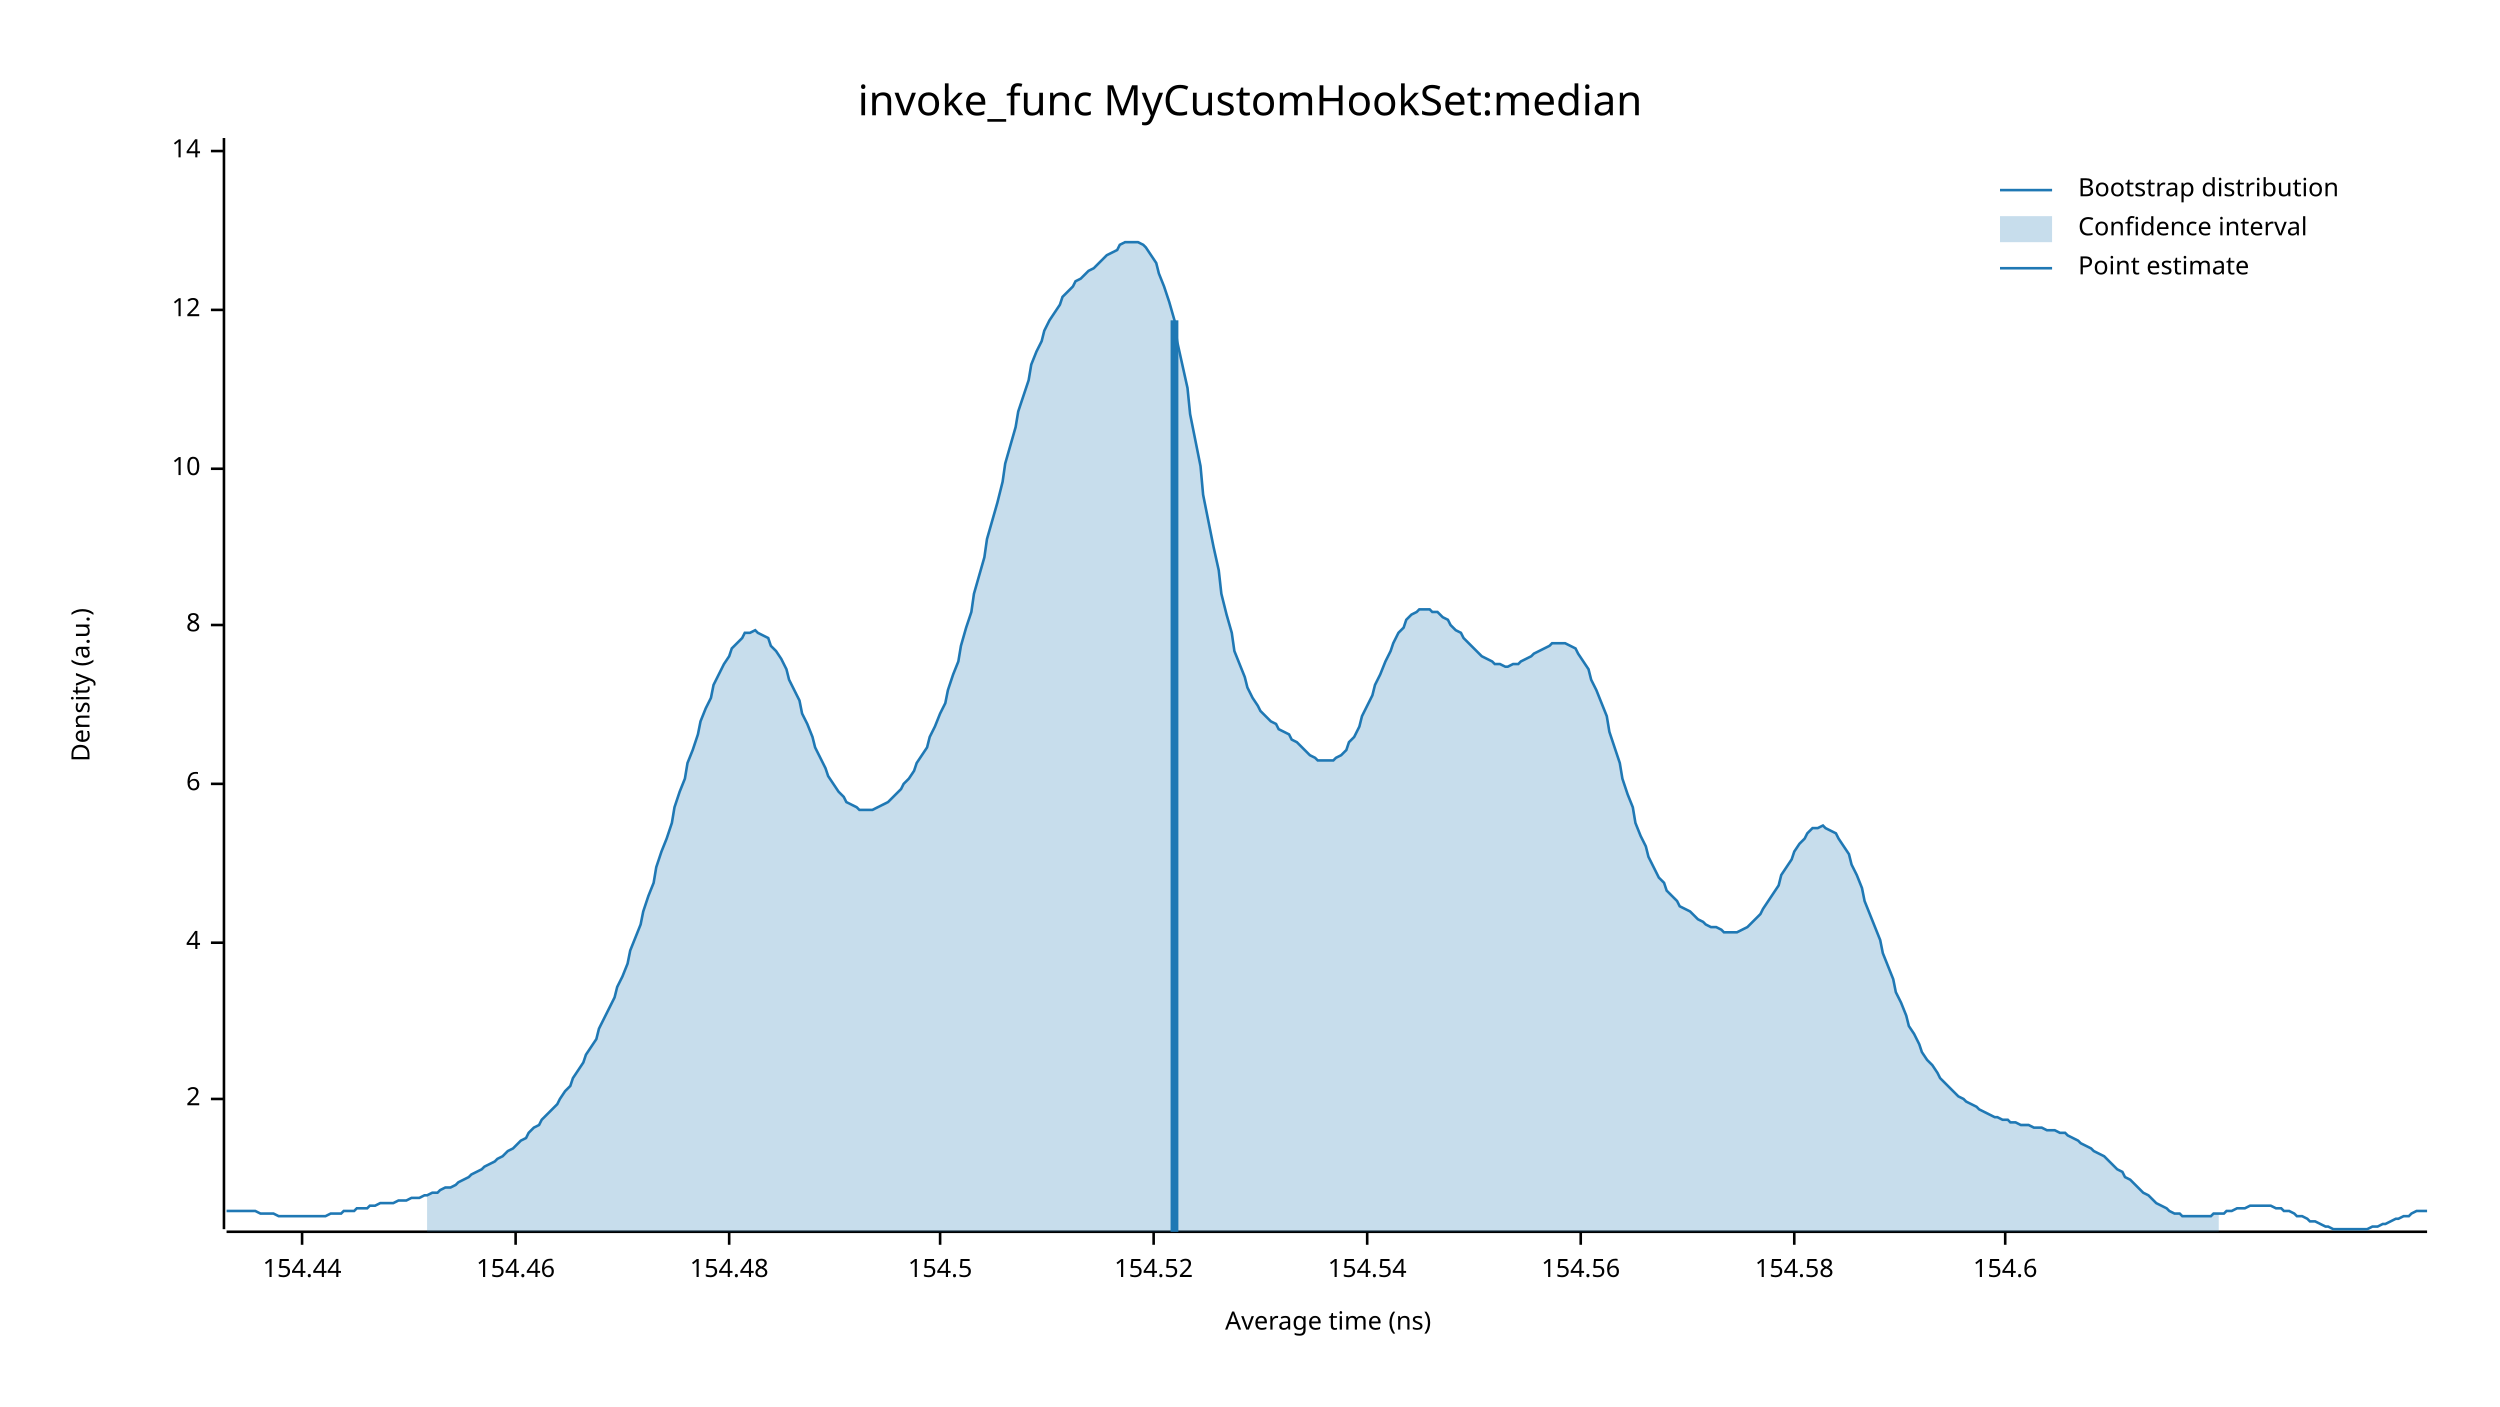
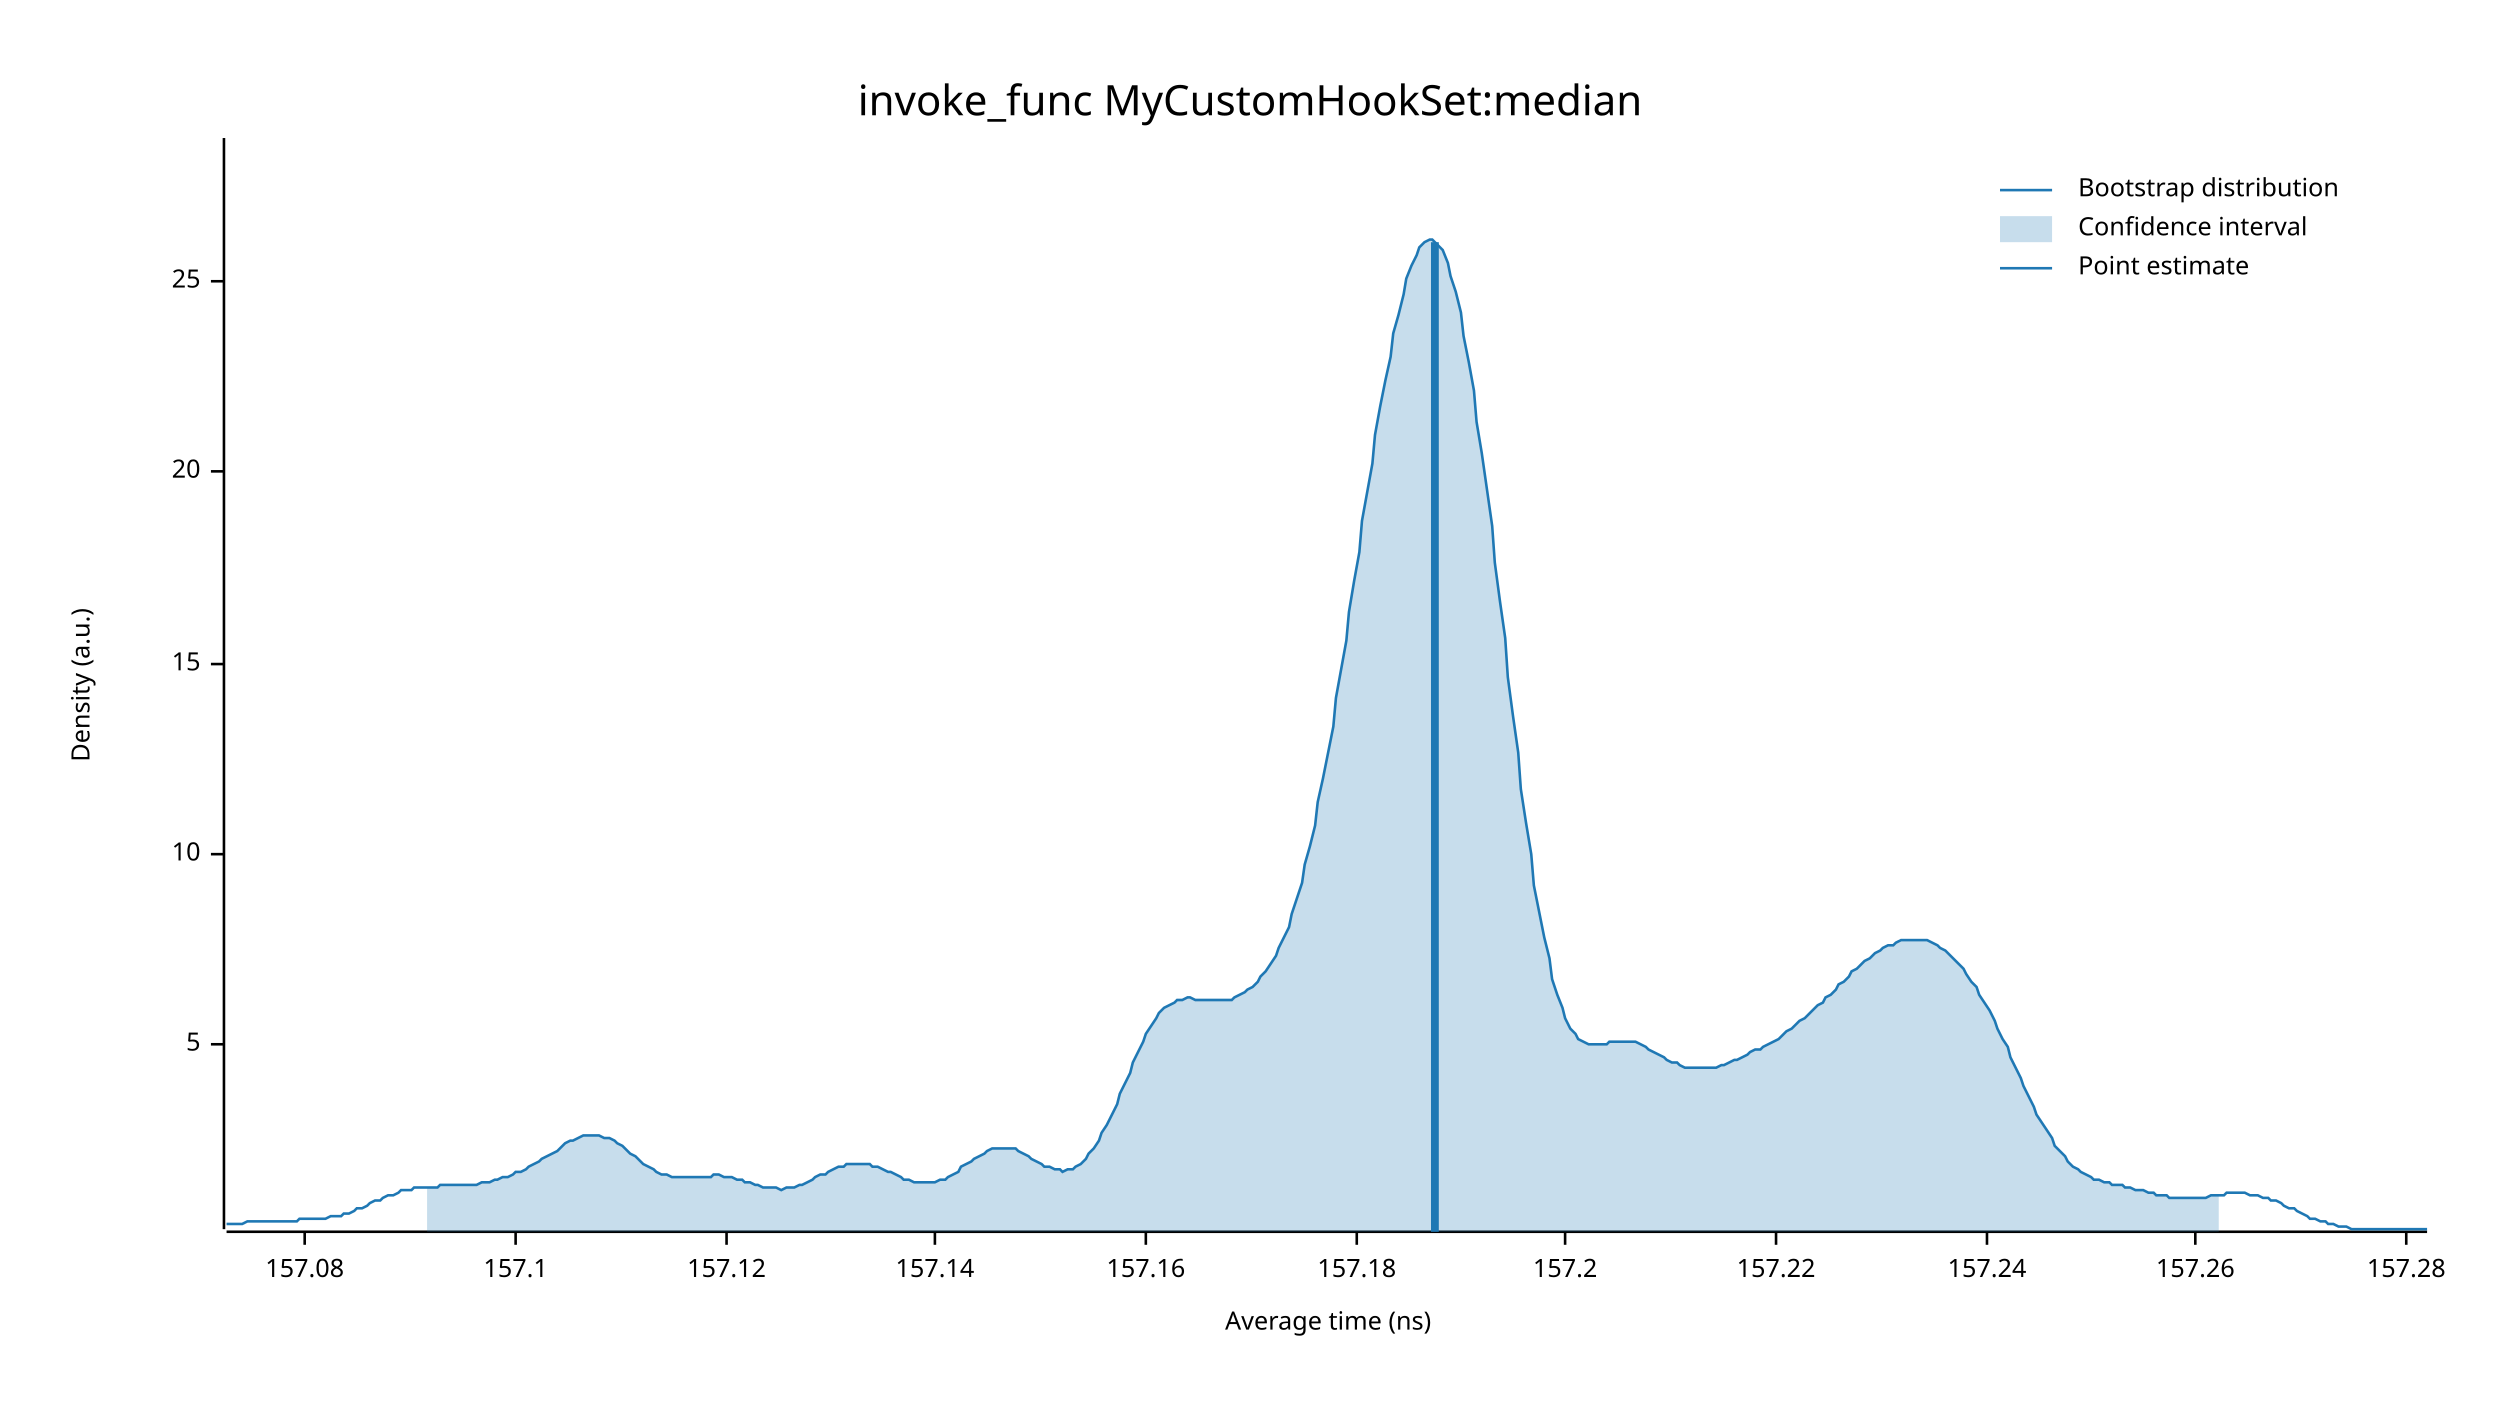
<svg xmlns="http://www.w3.org/2000/svg" width="960" height="540" viewBox="0 0 960 540">
  <text x="480" y="32" dy="0.76em" text-anchor="middle" font-family="sans-serif" font-size="16.129" opacity="1" fill="#000000">
invoke_func MyCustomHookSet:median
</text>
  <text x="27" y="263" dy="0.76em" text-anchor="middle" font-family="sans-serif" font-size="9.677" opacity="1" fill="#000000" transform="rotate(270, 27, 263)">
Density (a.u.)
</text>
  <text x="510" y="513" dy="-0.5ex" text-anchor="middle" font-family="sans-serif" font-size="9.677" opacity="1" fill="#000000">
Average time (ns)
</text>
  <polyline fill="none" opacity="1" stroke="#000000" stroke-width="1" points="86,53 86,472 " />
-   <text x="77" y="422" dy="0.5ex" text-anchor="end" font-family="sans-serif" font-size="9.677" opacity="1" fill="#000000">
- 2
+   <text x="77" y="401" dy="0.5ex" text-anchor="end" font-family="sans-serif" font-size="9.677" opacity="1" fill="#000000">
+ 5
</text>
-   <polyline fill="none" opacity="1" stroke="#000000" stroke-width="1" points="81,422 86,422 " />
-   <text x="77" y="362" dy="0.5ex" text-anchor="end" font-family="sans-serif" font-size="9.677" opacity="1" fill="#000000">
- 4
- </text>
-   <polyline fill="none" opacity="1" stroke="#000000" stroke-width="1" points="81,362 86,362 " />
-   <text x="77" y="301" dy="0.5ex" text-anchor="end" font-family="sans-serif" font-size="9.677" opacity="1" fill="#000000">
- 6
- </text>
-   <polyline fill="none" opacity="1" stroke="#000000" stroke-width="1" points="81,301 86,301 " />
-   <text x="77" y="240" dy="0.5ex" text-anchor="end" font-family="sans-serif" font-size="9.677" opacity="1" fill="#000000">
- 8
- </text>
-   <polyline fill="none" opacity="1" stroke="#000000" stroke-width="1" points="81,240 86,240 " />
-   <text x="77" y="180" dy="0.5ex" text-anchor="end" font-family="sans-serif" font-size="9.677" opacity="1" fill="#000000">
+   <polyline fill="none" opacity="1" stroke="#000000" stroke-width="1" points="81,401 86,401 " />
+   <text x="77" y="328" dy="0.5ex" text-anchor="end" font-family="sans-serif" font-size="9.677" opacity="1" fill="#000000">
10
</text>
-   <polyline fill="none" opacity="1" stroke="#000000" stroke-width="1" points="81,180 86,180 " />
-   <text x="77" y="119" dy="0.5ex" text-anchor="end" font-family="sans-serif" font-size="9.677" opacity="1" fill="#000000">
- 12
+   <polyline fill="none" opacity="1" stroke="#000000" stroke-width="1" points="81,328 86,328 " />
+   <text x="77" y="255" dy="0.5ex" text-anchor="end" font-family="sans-serif" font-size="9.677" opacity="1" fill="#000000">
+ 15
</text>
-   <polyline fill="none" opacity="1" stroke="#000000" stroke-width="1" points="81,119 86,119 " />
-   <text x="77" y="58" dy="0.5ex" text-anchor="end" font-family="sans-serif" font-size="9.677" opacity="1" fill="#000000">
- 14
+   <polyline fill="none" opacity="1" stroke="#000000" stroke-width="1" points="81,255 86,255 " />
+   <text x="77" y="181" dy="0.5ex" text-anchor="end" font-family="sans-serif" font-size="9.677" opacity="1" fill="#000000">
+ 20
</text>
-   <polyline fill="none" opacity="1" stroke="#000000" stroke-width="1" points="81,58 86,58 " />
+   <polyline fill="none" opacity="1" stroke="#000000" stroke-width="1" points="81,181 86,181 " />
+   <text x="77" y="108" dy="0.5ex" text-anchor="end" font-family="sans-serif" font-size="9.677" opacity="1" fill="#000000">
+ 25
+ </text>
+   <polyline fill="none" opacity="1" stroke="#000000" stroke-width="1" points="81,108 86,108 " />
  <polyline fill="none" opacity="1" stroke="#000000" stroke-width="1" points="87,473 932,473 " />
-   <text x="116" y="483" dy="0.76em" text-anchor="middle" font-family="sans-serif" font-size="9.677" opacity="1" fill="#000000">
- 154.44
+   <text x="117" y="483" dy="0.76em" text-anchor="middle" font-family="sans-serif" font-size="9.677" opacity="1" fill="#000000">
+ 157.08
</text>
-   <polyline fill="none" opacity="1" stroke="#000000" stroke-width="1" points="116,473 116,478 " />
+   <polyline fill="none" opacity="1" stroke="#000000" stroke-width="1" points="117,473 117,478 " />
  <text x="198" y="483" dy="0.76em" text-anchor="middle" font-family="sans-serif" font-size="9.677" opacity="1" fill="#000000">
- 154.46
+ 157.1
</text>
  <polyline fill="none" opacity="1" stroke="#000000" stroke-width="1" points="198,473 198,478 " />
-   <text x="280" y="483" dy="0.76em" text-anchor="middle" font-family="sans-serif" font-size="9.677" opacity="1" fill="#000000">
- 154.48
+   <text x="279" y="483" dy="0.76em" text-anchor="middle" font-family="sans-serif" font-size="9.677" opacity="1" fill="#000000">
+ 157.12
</text>
-   <polyline fill="none" opacity="1" stroke="#000000" stroke-width="1" points="280,473 280,478 " />
-   <text x="361" y="483" dy="0.76em" text-anchor="middle" font-family="sans-serif" font-size="9.677" opacity="1" fill="#000000">
- 154.5
+   <polyline fill="none" opacity="1" stroke="#000000" stroke-width="1" points="279,473 279,478 " />
+   <text x="359" y="483" dy="0.76em" text-anchor="middle" font-family="sans-serif" font-size="9.677" opacity="1" fill="#000000">
+ 157.14
</text>
-   <polyline fill="none" opacity="1" stroke="#000000" stroke-width="1" points="361,473 361,478 " />
-   <text x="443" y="483" dy="0.76em" text-anchor="middle" font-family="sans-serif" font-size="9.677" opacity="1" fill="#000000">
- 154.52
+   <polyline fill="none" opacity="1" stroke="#000000" stroke-width="1" points="359,473 359,478 " />
+   <text x="440" y="483" dy="0.76em" text-anchor="middle" font-family="sans-serif" font-size="9.677" opacity="1" fill="#000000">
+ 157.16
</text>
-   <polyline fill="none" opacity="1" stroke="#000000" stroke-width="1" points="443,473 443,478 " />
-   <text x="525" y="483" dy="0.76em" text-anchor="middle" font-family="sans-serif" font-size="9.677" opacity="1" fill="#000000">
- 154.54
+   <polyline fill="none" opacity="1" stroke="#000000" stroke-width="1" points="440,473 440,478 " />
+   <text x="521" y="483" dy="0.76em" text-anchor="middle" font-family="sans-serif" font-size="9.677" opacity="1" fill="#000000">
+ 157.18
</text>
-   <polyline fill="none" opacity="1" stroke="#000000" stroke-width="1" points="525,473 525,478 " />
-   <text x="607" y="483" dy="0.76em" text-anchor="middle" font-family="sans-serif" font-size="9.677" opacity="1" fill="#000000">
- 154.56
+   <polyline fill="none" opacity="1" stroke="#000000" stroke-width="1" points="521,473 521,478 " />
+   <text x="601" y="483" dy="0.76em" text-anchor="middle" font-family="sans-serif" font-size="9.677" opacity="1" fill="#000000">
+ 157.2
</text>
-   <polyline fill="none" opacity="1" stroke="#000000" stroke-width="1" points="607,473 607,478 " />
-   <text x="689" y="483" dy="0.76em" text-anchor="middle" font-family="sans-serif" font-size="9.677" opacity="1" fill="#000000">
- 154.58
+   <polyline fill="none" opacity="1" stroke="#000000" stroke-width="1" points="601,473 601,478 " />
+   <text x="682" y="483" dy="0.76em" text-anchor="middle" font-family="sans-serif" font-size="9.677" opacity="1" fill="#000000">
+ 157.22
</text>
-   <polyline fill="none" opacity="1" stroke="#000000" stroke-width="1" points="689,473 689,478 " />
-   <text x="770" y="483" dy="0.76em" text-anchor="middle" font-family="sans-serif" font-size="9.677" opacity="1" fill="#000000">
- 154.6
+   <polyline fill="none" opacity="1" stroke="#000000" stroke-width="1" points="682,473 682,478 " />
+   <text x="763" y="483" dy="0.76em" text-anchor="middle" font-family="sans-serif" font-size="9.677" opacity="1" fill="#000000">
+ 157.24
</text>
-   <polyline fill="none" opacity="1" stroke="#000000" stroke-width="1" points="770,473 770,478 " />
-   <polyline fill="none" opacity="1" stroke="#1F78B4" stroke-width="1" points="87,465 88,465 90,465 92,465 93,465 95,465 97,465 98,465 100,466 102,466 103,466 105,466 107,467 109,467 110,467 112,467 114,467 115,467 117,467 119,467 120,467 122,467 124,467 125,467 127,466 129,466 131,466 132,465 134,465 136,465 137,464 139,464 141,464 142,463 144,463 146,462 147,462 149,462 151,462 153,461 154,461 156,461 158,460 159,460 161,460 163,459 164,459 166,458 168,458 169,457 171,456 173,456 175,455 176,454 178,453 180,452 181,451 183,450 185,449 186,448 188,447 190,446 191,445 193,444 195,442 197,441 198,440 200,438 202,437 203,435 205,433 207,432 208,430 210,428 212,426 214,424 215,422 217,419 219,417 220,414 222,411 224,408 225,405 227,402 229,399 230,395 232,391 234,387 236,383 237,379 239,375 241,370 242,365 244,360 246,355 247,350 249,344 251,339 252,333 254,327 256,322 258,316 259,310 261,304 263,299 264,293 266,288 268,282 269,277 271,272 273,268 274,263 276,259 278,255 280,252 281,249 283,247 285,245 286,243 288,243 290,242 291,243 293,244 295,245 296,248 298,250 300,253 302,257 303,261 305,265 307,269 308,274 310,278 312,283 313,287 315,291 317,295 318,298 320,301 322,304 324,306 325,308 327,309 329,310 330,311 332,311 334,311 335,311 337,310 339,309 341,308 342,307 344,305 346,303 347,301 349,299 351,296 352,293 354,290 356,287 357,283 359,279 361,274 363,270 364,265 366,259 368,254 369,248 371,241 373,235 374,228 376,221 378,214 379,207 381,200 383,193 385,185 386,178 388,171 390,164 391,158 393,152 395,146 396,140 398,135 400,131 401,127 403,123 405,120 407,117 408,114 410,112 412,110 413,108 415,107 417,105 418,104 420,103 422,101 423,100 425,98 427,97 429,96 430,94 432,93 434,93 435,93 437,93 439,94 440,95 442,98 444,101 445,105 447,110 449,116 451,123 452,131 454,140 456,149 457,159 459,169 461,179 462,190 464,200 466,210 468,219 469,228 471,236 473,243 474,250 476,255 478,260 479,264 481,268 483,271 484,273 486,275 488,277 490,278 491,280 493,281 495,282 496,284 498,285 500,287 501,288 503,290 505,291 506,292 508,292 510,292 512,292 513,291 515,290 517,288 518,285 520,283 522,279 523,275 525,271 527,267 528,263 530,259 532,254 534,250 535,247 537,243 539,241 540,238 542,236 544,235 545,234 547,234 549,234 550,235 552,235 554,237 556,238 557,240 559,242 561,243 562,245 564,247 566,249 567,250 569,252 571,253 573,254 574,255 576,255 578,256 579,256 581,255 583,255 584,254 586,253 588,252 589,251 591,250 593,249 595,248 596,247 598,247 600,247 601,247 603,248 605,249 606,251 608,254 610,257 611,261 613,265 615,270 617,275 618,281 620,287 622,293 623,299 625,305 627,310 628,316 630,321 632,325 633,329 635,333 637,337 639,339 640,342 642,344 644,346 645,348 647,349 649,350 650,351 652,353 654,354 655,355 657,356 659,356 661,357 662,358 664,358 666,358 667,358 669,357 671,356 672,355 674,353 676,351 677,349 679,346 681,343 683,340 684,336 686,333 688,330 689,327 691,324 693,322 694,320 696,318 698,318 700,317 701,318 703,319 705,320 706,322 708,325 710,328 711,332 713,336 715,341 716,346 718,351 720,356 722,361 723,366 725,371 727,376 728,381 730,385 732,390 733,394 735,397 737,401 738,404 740,407 742,409 744,412 745,414 747,416 749,418 750,419 752,421 754,422 755,423 757,424 759,425 760,426 762,427 764,428 766,429 767,429 769,430 771,430 772,431 774,431 776,432 777,432 779,432 781,433 782,433 784,433 786,434 788,434 789,434 791,435 793,435 794,436 796,437 798,438 799,439 801,440 803,441 804,442 806,443 808,444 810,446 811,447 813,449 815,450 816,452 818,453 820,455 821,456 823,458 825,459 827,461 828,462 830,463 832,464 833,465 835,466 837,466 838,467 840,467 842,467 843,467 845,467 847,467 849,467 850,466 852,466 854,466 855,465 857,465 859,464 860,464 862,464 864,463 865,463 867,463 869,463 871,463 872,463 874,464 876,464 877,465 879,465 881,466 882,467 884,467 886,468 887,469 889,469 891,470 893,471 894,471 896,472 898,472 899,472 901,472 903,472 904,472 906,472 908,472 909,472 911,471 913,471 915,470 916,470 918,469 920,468 921,468 923,467 925,467 926,466 928,465 930,465 932,465 " />
-   <polygon opacity="0.25" fill="#1F78B4" points="164,459 166,458 168,458 169,457 171,456 173,456 175,455 176,454 178,453 180,452 181,451 183,450 185,449 186,448 188,447 190,446 191,445 193,444 195,442 197,441 198,440 200,438 202,437 203,435 205,433 207,432 208,430 210,428 212,426 214,424 215,422 217,419 219,417 220,414 222,411 224,408 225,405 227,402 229,399 230,395 232,391 234,387 236,383 237,379 239,375 241,370 242,365 244,360 246,355 247,350 249,344 251,339 252,333 254,327 256,322 258,316 259,310 261,304 263,299 264,293 266,288 268,282 269,277 271,272 273,268 274,263 276,259 278,255 280,252 281,249 283,247 285,245 286,243 288,243 290,242 291,243 293,244 295,245 296,248 298,250 300,253 302,257 303,261 305,265 307,269 308,274 310,278 312,283 313,287 315,291 317,295 318,298 320,301 322,304 324,306 325,308 327,309 329,310 330,311 332,311 334,311 335,311 337,310 339,309 341,308 342,307 344,305 346,303 347,301 349,299 351,296 352,293 354,290 356,287 357,283 359,279 361,274 363,270 364,265 366,259 368,254 369,248 371,241 373,235 374,228 376,221 378,214 379,207 381,200 383,193 385,185 386,178 388,171 390,164 391,158 393,152 395,146 396,140 398,135 400,131 401,127 403,123 405,120 407,117 408,114 410,112 412,110 413,108 415,107 417,105 418,104 420,103 422,101 423,100 425,98 427,97 429,96 430,94 432,93 434,93 435,93 437,93 439,94 440,95 442,98 444,101 445,105 447,110 449,116 451,123 452,131 454,140 456,149 457,159 459,169 461,179 462,190 464,200 466,210 468,219 469,228 471,236 473,243 474,250 476,255 478,260 479,264 481,268 483,271 484,273 486,275 488,277 490,278 491,280 493,281 495,282 496,284 498,285 500,287 501,288 503,290 505,291 506,292 508,292 510,292 512,292 513,291 515,290 517,288 518,285 520,283 522,279 523,275 525,271 527,267 528,263 530,259 532,254 534,250 535,247 537,243 539,241 540,238 542,236 544,235 545,234 547,234 549,234 550,235 552,235 554,237 556,238 557,240 559,242 561,243 562,245 564,247 566,249 567,250 569,252 571,253 573,254 574,255 576,255 578,256 579,256 581,255 583,255 584,254 586,253 588,252 589,251 591,250 593,249 595,248 596,247 598,247 600,247 601,247 603,248 605,249 606,251 608,254 610,257 611,261 613,265 615,270 617,275 618,281 620,287 622,293 623,299 625,305 627,310 628,316 630,321 632,325 633,329 635,333 637,337 639,339 640,342 642,344 644,346 645,348 647,349 649,350 650,351 652,353 654,354 655,355 657,356 659,356 661,357 662,358 664,358 666,358 667,358 669,357 671,356 672,355 674,353 676,351 677,349 679,346 681,343 683,340 684,336 686,333 688,330 689,327 691,324 693,322 694,320 696,318 698,318 700,317 701,318 703,319 705,320 706,322 708,325 710,328 711,332 713,336 715,341 716,346 718,351 720,356 722,361 723,366 725,371 727,376 728,381 730,385 732,390 733,394 735,397 737,401 738,404 740,407 742,409 744,412 745,414 747,416 749,418 750,419 752,421 754,422 755,423 757,424 759,425 760,426 762,427 764,428 766,429 767,429 769,430 771,430 772,431 774,431 776,432 777,432 779,432 781,433 782,433 784,433 786,434 788,434 789,434 791,435 793,435 794,436 796,437 798,438 799,439 801,440 803,441 804,442 806,443 808,444 810,446 811,447 813,449 815,450 816,452 818,453 820,455 821,456 823,458 825,459 827,461 828,462 830,463 832,464 833,465 835,466 837,466 838,467 840,467 842,467 843,467 845,467 847,467 849,467 850,466 852,466 852,473 164,473 " />
-   <polyline fill="none" opacity="1" stroke="#1F78B4" stroke-width="3" points="451,473 451,123 " />
+   <polyline fill="none" opacity="1" stroke="#000000" stroke-width="1" points="763,473 763,478 " />
+   <text x="843" y="483" dy="0.76em" text-anchor="middle" font-family="sans-serif" font-size="9.677" opacity="1" fill="#000000">
+ 157.26
+ </text>
+   <polyline fill="none" opacity="1" stroke="#000000" stroke-width="1" points="843,473 843,478 " />
+   <text x="924" y="483" dy="0.76em" text-anchor="middle" font-family="sans-serif" font-size="9.677" opacity="1" fill="#000000">
+ 157.28
+ </text>
+   <polyline fill="none" opacity="1" stroke="#000000" stroke-width="1" points="924,473 924,478 " />
+   <polyline fill="none" opacity="1" stroke="#1F78B4" stroke-width="1" points="87,470 88,470 90,470 92,470 93,470 95,469 97,469 98,469 100,469 102,469 103,469 105,469 107,469 109,469 110,469 112,469 114,469 115,468 117,468 119,468 120,468 122,468 124,468 125,468 127,467 129,467 131,467 132,466 134,466 136,465 137,464 139,464 141,463 142,462 144,461 146,461 147,460 149,459 151,459 153,458 154,457 156,457 158,457 159,456 161,456 163,456 164,456 166,456 168,456 169,455 171,455 173,455 175,455 176,455 178,455 180,455 181,455 183,455 185,454 186,454 188,454 190,453 191,453 193,452 195,452 197,451 198,450 200,450 202,449 203,448 205,447 207,446 208,445 210,444 212,443 214,442 215,441 217,439 219,438 220,438 222,437 224,436 225,436 227,436 229,436 230,436 232,437 234,437 236,438 237,439 239,440 241,442 242,443 244,444 246,446 247,447 249,448 251,449 252,450 254,451 256,451 258,452 259,452 261,452 263,452 264,452 266,452 268,452 269,452 271,452 273,452 274,451 276,451 278,452 280,452 281,452 283,453 285,453 286,454 288,454 290,455 291,455 293,456 295,456 296,456 298,456 300,457 302,456 303,456 305,456 307,455 308,455 310,454 312,453 313,452 315,451 317,451 318,450 320,449 322,448 324,448 325,447 327,447 329,447 330,447 332,447 334,447 335,448 337,448 339,449 341,450 342,450 344,451 346,452 347,453 349,453 351,454 352,454 354,454 356,454 357,454 359,454 361,453 363,453 364,452 366,451 368,450 369,448 371,447 373,446 374,445 376,444 378,443 379,442 381,441 383,441 385,441 386,441 388,441 390,441 391,442 393,443 395,444 396,445 398,446 400,447 401,448 403,448 405,449 407,449 408,450 410,449 412,449 413,448 415,447 417,445 418,443 420,441 422,438 423,435 425,432 427,428 429,424 430,420 432,416 434,412 435,408 437,404 439,400 440,397 442,394 444,391 445,389 447,387 449,386 451,385 452,384 454,384 456,383 457,383 459,384 461,384 462,384 464,384 466,384 468,384 469,384 471,384 473,384 474,383 476,382 478,381 479,380 481,379 483,377 484,375 486,373 488,370 490,367 491,364 493,360 495,356 496,351 498,345 500,339 501,332 503,325 505,317 506,308 508,299 510,289 512,279 513,268 515,257 517,246 518,235 520,223 522,212 523,200 525,189 527,178 528,167 530,156 532,146 534,137 535,128 537,121 539,113 540,107 542,102 544,98 545,95 547,93 549,92 550,92 552,94 554,96 556,101 557,106 559,112 561,120 562,129 564,139 566,150 567,162 569,174 571,188 573,202 574,216 576,231 578,245 579,260 581,275 583,289 584,303 586,316 588,328 589,340 591,350 593,360 595,368 596,376 598,382 600,387 601,391 603,395 605,397 606,399 608,400 610,401 611,401 613,401 615,401 617,401 618,400 620,400 622,400 623,400 625,400 627,400 628,400 630,401 632,402 633,403 635,404 637,405 639,406 640,407 642,408 644,408 645,409 647,410 649,410 650,410 652,410 654,410 655,410 657,410 659,410 661,409 662,409 664,408 666,407 667,407 669,406 671,405 672,404 674,403 676,403 677,402 679,401 681,400 683,399 684,398 686,396 688,395 689,394 691,392 693,391 694,390 696,388 698,386 700,385 701,383 703,382 705,380 706,378 708,377 710,375 711,373 713,372 715,370 716,369 718,368 720,366 722,365 723,364 725,363 727,363 728,362 730,361 732,361 733,361 735,361 737,361 738,361 740,361 742,362 744,363 745,364 747,365 749,367 750,368 752,370 754,372 755,374 757,377 759,379 760,382 762,385 764,388 766,392 767,395 769,399 771,402 772,406 774,410 776,414 777,417 779,421 781,425 782,428 784,431 786,434 788,437 789,440 791,442 793,444 794,446 796,448 798,449 799,450 801,451 803,452 804,453 806,453 808,454 810,454 811,455 813,455 815,455 816,456 818,456 820,457 821,457 823,457 825,458 827,458 828,459 830,459 832,459 833,460 835,460 837,460 838,460 840,460 842,460 843,460 845,460 847,460 849,459 850,459 852,459 854,459 855,458 857,458 859,458 860,458 862,458 864,459 865,459 867,459 869,460 871,460 872,461 874,461 876,462 877,463 879,464 881,464 882,465 884,466 886,467 887,468 889,468 891,469 893,469 894,470 896,470 898,471 899,471 901,471 903,472 904,472 906,472 908,472 909,472 911,472 913,472 915,472 916,472 918,472 920,472 921,472 923,472 925,472 926,472 928,472 930,472 932,472 " />
+   <polygon opacity="0.25" fill="#1F78B4" points="164,456 166,456 168,456 169,455 171,455 173,455 175,455 176,455 178,455 180,455 181,455 183,455 185,454 186,454 188,454 190,453 191,453 193,452 195,452 197,451 198,450 200,450 202,449 203,448 205,447 207,446 208,445 210,444 212,443 214,442 215,441 217,439 219,438 220,438 222,437 224,436 225,436 227,436 229,436 230,436 232,437 234,437 236,438 237,439 239,440 241,442 242,443 244,444 246,446 247,447 249,448 251,449 252,450 254,451 256,451 258,452 259,452 261,452 263,452 264,452 266,452 268,452 269,452 271,452 273,452 274,451 276,451 278,452 280,452 281,452 283,453 285,453 286,454 288,454 290,455 291,455 293,456 295,456 296,456 298,456 300,457 302,456 303,456 305,456 307,455 308,455 310,454 312,453 313,452 315,451 317,451 318,450 320,449 322,448 324,448 325,447 327,447 329,447 330,447 332,447 334,447 335,448 337,448 339,449 341,450 342,450 344,451 346,452 347,453 349,453 351,454 352,454 354,454 356,454 357,454 359,454 361,453 363,453 364,452 366,451 368,450 369,448 371,447 373,446 374,445 376,444 378,443 379,442 381,441 383,441 385,441 386,441 388,441 390,441 391,442 393,443 395,444 396,445 398,446 400,447 401,448 403,448 405,449 407,449 408,450 410,449 412,449 413,448 415,447 417,445 418,443 420,441 422,438 423,435 425,432 427,428 429,424 430,420 432,416 434,412 435,408 437,404 439,400 440,397 442,394 444,391 445,389 447,387 449,386 451,385 452,384 454,384 456,383 457,383 459,384 461,384 462,384 464,384 466,384 468,384 469,384 471,384 473,384 474,383 476,382 478,381 479,380 481,379 483,377 484,375 486,373 488,370 490,367 491,364 493,360 495,356 496,351 498,345 500,339 501,332 503,325 505,317 506,308 508,299 510,289 512,279 513,268 515,257 517,246 518,235 520,223 522,212 523,200 525,189 527,178 528,167 530,156 532,146 534,137 535,128 537,121 539,113 540,107 542,102 544,98 545,95 547,93 549,92 550,92 552,94 554,96 556,101 557,106 559,112 561,120 562,129 564,139 566,150 567,162 569,174 571,188 573,202 574,216 576,231 578,245 579,260 581,275 583,289 584,303 586,316 588,328 589,340 591,350 593,360 595,368 596,376 598,382 600,387 601,391 603,395 605,397 606,399 608,400 610,401 611,401 613,401 615,401 617,401 618,400 620,400 622,400 623,400 625,400 627,400 628,400 630,401 632,402 633,403 635,404 637,405 639,406 640,407 642,408 644,408 645,409 647,410 649,410 650,410 652,410 654,410 655,410 657,410 659,410 661,409 662,409 664,408 666,407 667,407 669,406 671,405 672,404 674,403 676,403 677,402 679,401 681,400 683,399 684,398 686,396 688,395 689,394 691,392 693,391 694,390 696,388 698,386 700,385 701,383 703,382 705,380 706,378 708,377 710,375 711,373 713,372 715,370 716,369 718,368 720,366 722,365 723,364 725,363 727,363 728,362 730,361 732,361 733,361 735,361 737,361 738,361 740,361 742,362 744,363 745,364 747,365 749,367 750,368 752,370 754,372 755,374 757,377 759,379 760,382 762,385 764,388 766,392 767,395 769,399 771,402 772,406 774,410 776,414 777,417 779,421 781,425 782,428 784,431 786,434 788,437 789,440 791,442 793,444 794,446 796,448 798,449 799,450 801,451 803,452 804,453 806,453 808,454 810,454 811,455 813,455 815,455 816,456 818,456 820,457 821,457 823,457 825,458 827,458 828,459 830,459 832,459 833,460 835,460 837,460 838,460 840,460 842,460 843,460 845,460 847,460 849,459 850,459 852,459 852,473 164,473 " />
+   <polyline fill="none" opacity="1" stroke="#1F78B4" stroke-width="3" points="551,473 551,93 " />
  <text x="798" y="68" dy="0.76em" text-anchor="start" font-family="sans-serif" font-size="9.677" opacity="1" fill="#000000">
Bootstrap distribution
</text>
  <text x="798" y="83" dy="0.76em" text-anchor="start" font-family="sans-serif" font-size="9.677" opacity="1" fill="#000000">
Confidence interval
</text>
  <text x="798" y="98" dy="0.76em" text-anchor="start" font-family="sans-serif" font-size="9.677" opacity="1" fill="#000000">
Point estimate
</text>
  <polyline fill="none" opacity="1" stroke="#1F78B4" stroke-width="1" points="768,73 788,73 " />
  <rect x="768" y="83" width="20" height="10" opacity="0.25" fill="#1F78B4" stroke="none" />
  <polyline fill="none" opacity="1" stroke="#1F78B4" stroke-width="1" points="768,103 788,103 " />
</svg>
